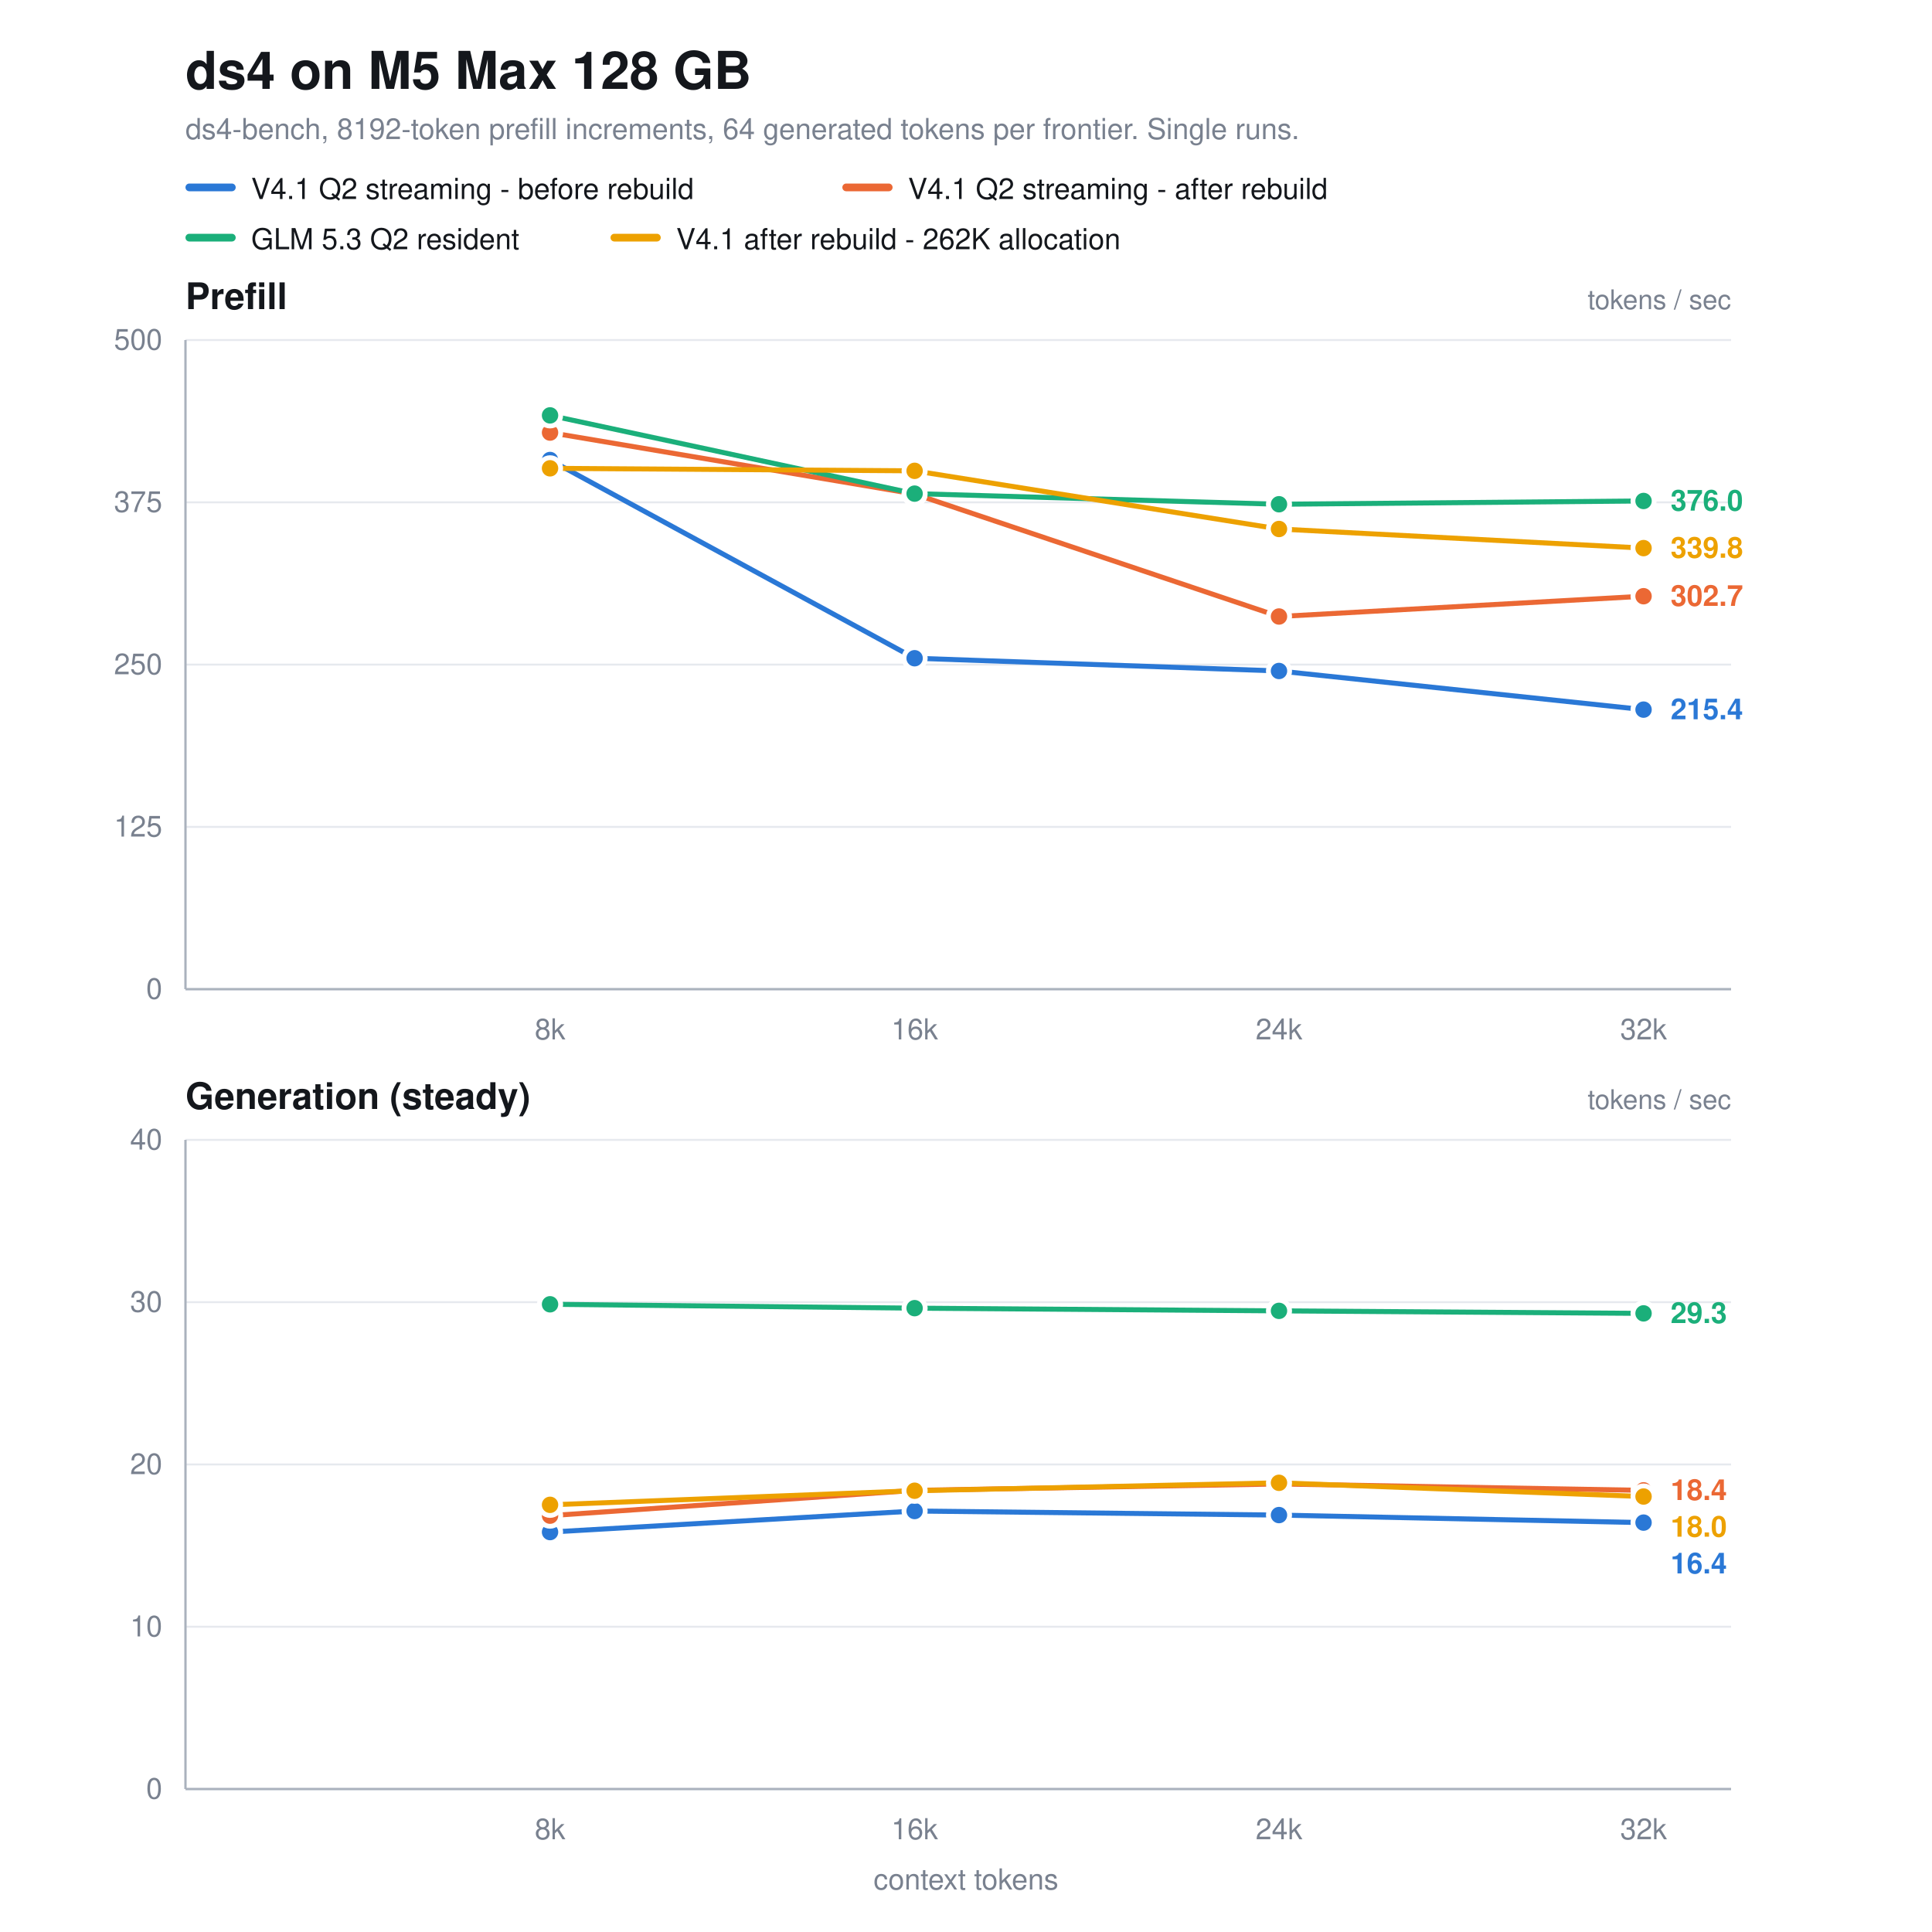
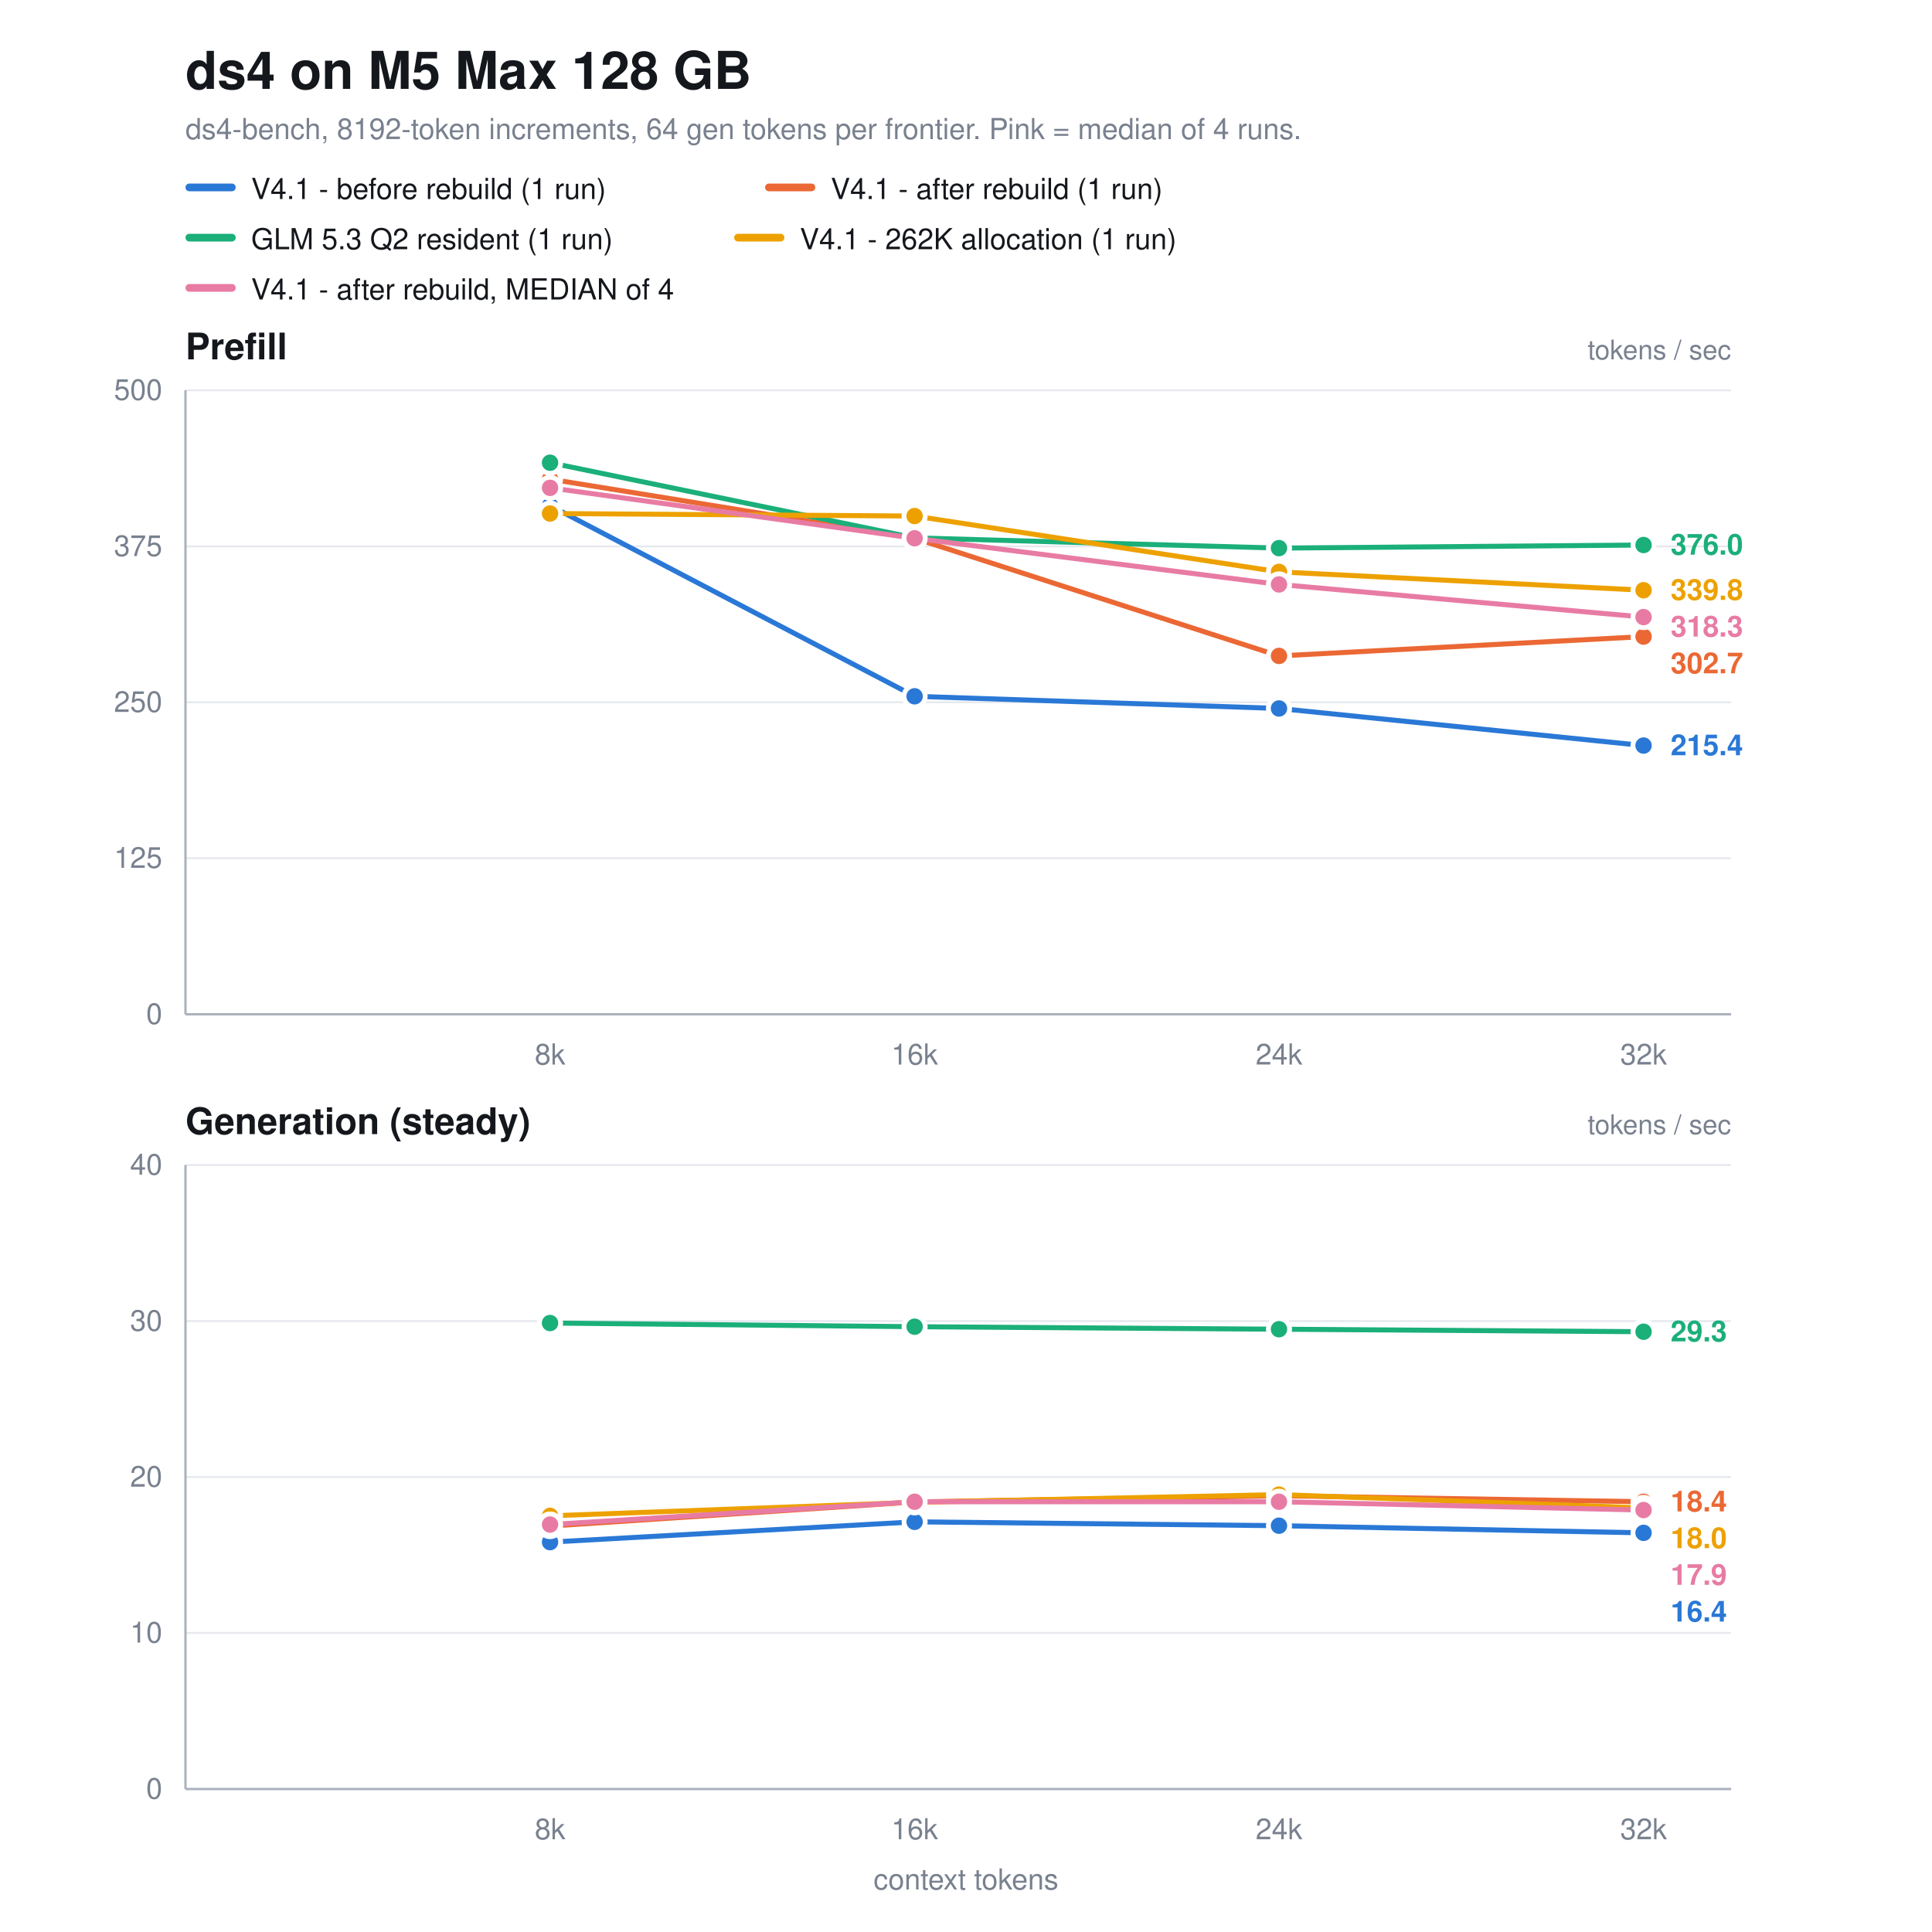
<svg xmlns="http://www.w3.org/2000/svg" width="1000" height="1000" viewBox="0 0 1000 1000" font-family="-apple-system,BlinkMacSystemFont,Segoe UI,Helvetica,Arial,sans-serif">
  <rect width="1000" height="1000" fill="#ffffff" />
  <style>.grid{stroke:#e6e9ee;stroke-width:1}.axis{stroke:#aab2bd;stroke-width:1.2}.tick{fill:#79818f;font-size:15px;font-variant-numeric:tabular-nums}.ptitle{fill:#14171c;font-size:19px;font-weight:650}.punit{fill:#79818f;font-size:14px}.val{font-size:15px;font-weight:650;font-variant-numeric:tabular-nums}.line{fill:none;stroke-width:2.6;stroke-linejoin:round;stroke-linecap:round}.title{fill:#14171c;font-size:27px;font-weight:700}.sub{fill:#79818f;font-size:15px}.leg{fill:#14171c;font-size:15px}</style>
  <text class="title" x="96" y="46">ds4 on M5 Max 128 GB</text>
-   <text class="sub" x="96" y="72">ds4-bench, 8192-token prefill increments, 64 generated tokens per frontier. Single runs.</text>
+   <text class="sub" x="96" y="72">ds4-bench, 8192-token increments, 64 gen tokens per frontier. Pink = median of 4 runs.</text>
  <rect x="96" y="95" width="26" height="4" rx="2" fill="#2a78d6" />
-   <text class="leg" x="130" y="103">V4.1 Q2 streaming - before rebuild</text>
-   <rect x="436" y="95" width="26" height="4" rx="2" fill="#eb6834" />
-   <text class="leg" x="470" y="103">V4.1 Q2 streaming - after rebuild</text>
+   <text class="leg" x="130" y="103">V4.1 - before rebuild (1 run)</text>
+   <rect x="396" y="95" width="26" height="4" rx="2" fill="#eb6834" />
+   <text class="leg" x="430" y="103">V4.1 - after rebuild (1 run)</text>
  <rect x="96" y="121" width="26" height="4" rx="2" fill="#1baf7a" />
-   <text class="leg" x="130" y="129">GLM 5.3 Q2 resident</text>
-   <rect x="316" y="121" width="26" height="4" rx="2" fill="#eda100" />
-   <text class="leg" x="350" y="129">V4.1 after rebuild - 262K allocation</text>
-   <text x="96" y="160" class="ptitle">Prefill</text>
-   <text x="896" y="160" class="punit" text-anchor="end">tokens / sec</text>
-   <line class="grid" x1="96" y1="512.0" x2="896" y2="512.0" />
-   <text class="tick" x="84" y="517.0" text-anchor="end">0</text>
-   <line class="grid" x1="96" y1="428.0" x2="896" y2="428.0" />
-   <text class="tick" x="84" y="433.0" text-anchor="end">125</text>
-   <line class="grid" x1="96" y1="344.0" x2="896" y2="344.0" />
-   <text class="tick" x="84" y="349.0" text-anchor="end">250</text>
-   <line class="grid" x1="96" y1="260.0" x2="896" y2="260.0" />
-   <text class="tick" x="84" y="265.0" text-anchor="end">375</text>
-   <line class="grid" x1="96" y1="176.0" x2="896" y2="176.0" />
-   <text class="tick" x="84" y="181.0" text-anchor="end">500</text>
-   <line class="axis" x1="96" y1="176" x2="96" y2="512.0" />
-   <line class="axis" x1="96" y1="512.0" x2="896" y2="512.0" />
-   <text class="tick" x="284.7" y="538.0" text-anchor="middle">8k</text>
-   <text class="tick" x="473.4" y="538.0" text-anchor="middle">16k</text>
-   <text class="tick" x="662.0" y="538.0" text-anchor="middle">24k</text>
-   <text class="tick" x="850.7" y="538.0" text-anchor="middle">32k</text>
-   <polyline class="line" stroke="#2a78d6" points="284.7,238.1 473.4,340.7 662.0,347.3 850.7,367.3" />
-   <circle cx="284.7" cy="238.1" r="5.5" fill="#2a78d6" stroke="#ffffff" stroke-width="2.5" />
-   <circle cx="473.4" cy="340.7" r="5.5" fill="#2a78d6" stroke="#ffffff" stroke-width="2.5" />
-   <circle cx="662.0" cy="347.3" r="5.5" fill="#2a78d6" stroke="#ffffff" stroke-width="2.5" />
-   <circle cx="850.7" cy="367.3" r="5.5" fill="#2a78d6" stroke="#ffffff" stroke-width="2.5" />
-   <polyline class="line" stroke="#eb6834" points="284.7,223.9 473.4,255.7 662.0,319.1 850.7,308.6" />
-   <circle cx="284.7" cy="223.9" r="5.5" fill="#eb6834" stroke="#ffffff" stroke-width="2.5" />
-   <circle cx="473.4" cy="255.7" r="5.5" fill="#eb6834" stroke="#ffffff" stroke-width="2.5" />
-   <circle cx="662.0" cy="319.1" r="5.5" fill="#eb6834" stroke="#ffffff" stroke-width="2.5" />
-   <circle cx="850.7" cy="308.6" r="5.5" fill="#eb6834" stroke="#ffffff" stroke-width="2.5" />
-   <polyline class="line" stroke="#1baf7a" points="284.7,215.0 473.4,255.5 662.0,261.0 850.7,259.3" />
-   <circle cx="284.7" cy="215.0" r="5.5" fill="#1baf7a" stroke="#ffffff" stroke-width="2.5" />
-   <circle cx="473.4" cy="255.5" r="5.5" fill="#1baf7a" stroke="#ffffff" stroke-width="2.5" />
-   <circle cx="662.0" cy="261.0" r="5.5" fill="#1baf7a" stroke="#ffffff" stroke-width="2.5" />
-   <circle cx="850.7" cy="259.3" r="5.5" fill="#1baf7a" stroke="#ffffff" stroke-width="2.5" />
-   <polyline class="line" stroke="#eda100" points="284.7,242.4 473.4,243.7 662.0,273.8 850.7,283.7" />
-   <circle cx="284.7" cy="242.4" r="5.5" fill="#eda100" stroke="#ffffff" stroke-width="2.5" />
-   <circle cx="473.4" cy="243.7" r="5.5" fill="#eda100" stroke="#ffffff" stroke-width="2.5" />
-   <circle cx="662.0" cy="273.8" r="5.5" fill="#eda100" stroke="#ffffff" stroke-width="2.5" />
-   <circle cx="850.7" cy="283.7" r="5.5" fill="#eda100" stroke="#ffffff" stroke-width="2.5" />
-   <text class="val" x="864.7" y="264.3" fill="#1baf7a">376.0</text>
-   <text class="val" x="864.7" y="288.7" fill="#eda100">339.8</text>
-   <text class="val" x="864.7" y="313.6" fill="#eb6834">302.7</text>
-   <text class="val" x="864.7" y="372.3" fill="#2a78d6">215.4</text>
-   <text x="96" y="574.0" class="ptitle">Generation (steady)</text>
-   <text x="896" y="574.0" class="punit" text-anchor="end">tokens / sec</text>
+   <text class="leg" x="130" y="129">GLM 5.3 Q2 resident (1 run)</text>
+   <rect x="380" y="121" width="26" height="4" rx="2" fill="#eda100" />
+   <text class="leg" x="414" y="129">V4.1 - 262K allocation (1 run)</text>
+   <rect x="96" y="147" width="26" height="4" rx="2" fill="#e87ba4" />
+   <text class="leg" x="130" y="155">V4.1 - after rebuild, MEDIAN of 4</text>
+   <text x="96" y="186" class="ptitle">Prefill</text>
+   <text x="896" y="186" class="punit" text-anchor="end">tokens / sec</text>
+   <line class="grid" x1="96" y1="525.0" x2="896" y2="525.0" />
+   <text class="tick" x="84" y="530.0" text-anchor="end">0</text>
+   <line class="grid" x1="96" y1="444.2" x2="896" y2="444.2" />
+   <text class="tick" x="84" y="449.2" text-anchor="end">125</text>
+   <line class="grid" x1="96" y1="363.5" x2="896" y2="363.5" />
+   <text class="tick" x="84" y="368.5" text-anchor="end">250</text>
+   <line class="grid" x1="96" y1="282.8" x2="896" y2="282.8" />
+   <text class="tick" x="84" y="287.8" text-anchor="end">375</text>
+   <line class="grid" x1="96" y1="202.0" x2="896" y2="202.0" />
+   <text class="tick" x="84" y="207.0" text-anchor="end">500</text>
+   <line class="axis" x1="96" y1="202" x2="96" y2="525.0" />
+   <line class="axis" x1="96" y1="525.0" x2="896" y2="525.0" />
+   <text class="tick" x="284.7" y="551.0" text-anchor="middle">8k</text>
+   <text class="tick" x="473.4" y="551.0" text-anchor="middle">16k</text>
+   <text class="tick" x="662.0" y="551.0" text-anchor="middle">24k</text>
+   <text class="tick" x="850.7" y="551.0" text-anchor="middle">32k</text>
+   <polyline class="line" stroke="#2a78d6" points="284.7,261.7 473.4,360.4 662.0,366.7 850.7,385.9" />
+   <circle cx="284.7" cy="261.7" r="5.5" fill="#2a78d6" stroke="#ffffff" stroke-width="2.5" />
+   <circle cx="473.4" cy="360.4" r="5.5" fill="#2a78d6" stroke="#ffffff" stroke-width="2.5" />
+   <circle cx="662.0" cy="366.7" r="5.5" fill="#2a78d6" stroke="#ffffff" stroke-width="2.5" />
+   <circle cx="850.7" cy="385.9" r="5.5" fill="#2a78d6" stroke="#ffffff" stroke-width="2.5" />
+   <polyline class="line" stroke="#eb6834" points="284.7,248.0 473.4,278.6 662.0,339.5 850.7,329.5" />
+   <circle cx="284.7" cy="248.0" r="5.5" fill="#eb6834" stroke="#ffffff" stroke-width="2.5" />
+   <circle cx="473.4" cy="278.6" r="5.5" fill="#eb6834" stroke="#ffffff" stroke-width="2.5" />
+   <circle cx="662.0" cy="339.5" r="5.5" fill="#eb6834" stroke="#ffffff" stroke-width="2.5" />
+   <circle cx="850.7" cy="329.5" r="5.5" fill="#eb6834" stroke="#ffffff" stroke-width="2.5" />
+   <polyline class="line" stroke="#1baf7a" points="284.7,239.5 473.4,278.4 662.0,283.7 850.7,282.1" />
+   <circle cx="284.7" cy="239.5" r="5.5" fill="#1baf7a" stroke="#ffffff" stroke-width="2.5" />
+   <circle cx="473.4" cy="278.4" r="5.5" fill="#1baf7a" stroke="#ffffff" stroke-width="2.5" />
+   <circle cx="662.0" cy="283.7" r="5.5" fill="#1baf7a" stroke="#ffffff" stroke-width="2.5" />
+   <circle cx="850.7" cy="282.1" r="5.5" fill="#1baf7a" stroke="#ffffff" stroke-width="2.5" />
+   <polyline class="line" stroke="#eda100" points="284.7,265.8 473.4,267.1 662.0,296.0 850.7,305.5" />
+   <circle cx="284.7" cy="265.8" r="5.5" fill="#eda100" stroke="#ffffff" stroke-width="2.5" />
+   <circle cx="473.4" cy="267.1" r="5.5" fill="#eda100" stroke="#ffffff" stroke-width="2.5" />
+   <circle cx="662.0" cy="296.0" r="5.5" fill="#eda100" stroke="#ffffff" stroke-width="2.5" />
+   <circle cx="850.7" cy="305.5" r="5.5" fill="#eda100" stroke="#ffffff" stroke-width="2.5" />
+   <polyline class="line" stroke="#e87ba4" points="284.7,252.5 473.4,278.6 662.0,302.5 850.7,319.4" />
+   <circle cx="284.7" cy="252.5" r="5.5" fill="#e87ba4" stroke="#ffffff" stroke-width="2.5" />
+   <circle cx="473.4" cy="278.6" r="5.5" fill="#e87ba4" stroke="#ffffff" stroke-width="2.5" />
+   <circle cx="662.0" cy="302.5" r="5.5" fill="#e87ba4" stroke="#ffffff" stroke-width="2.5" />
+   <circle cx="850.7" cy="319.4" r="5.5" fill="#e87ba4" stroke="#ffffff" stroke-width="2.5" />
+   <text class="val" x="864.7" y="287.1" fill="#1baf7a">376.0</text>
+   <text class="val" x="864.7" y="310.5" fill="#eda100">339.8</text>
+   <text class="val" x="864.7" y="329.5" fill="#e87ba4">318.3</text>
+   <text class="val" x="864.7" y="348.5" fill="#eb6834">302.7</text>
+   <text class="val" x="864.7" y="390.9" fill="#2a78d6">215.4</text>
+   <text x="96" y="587.0" class="ptitle">Generation (steady)</text>
+   <text x="896" y="587.0" class="punit" text-anchor="end">tokens / sec</text>
  <line class="grid" x1="96" y1="926.0" x2="896" y2="926.0" />
  <text class="tick" x="84" y="931.0" text-anchor="end">0</text>
-   <line class="grid" x1="96" y1="842.0" x2="896" y2="842.0" />
-   <text class="tick" x="84" y="847.0" text-anchor="end">10</text>
-   <line class="grid" x1="96" y1="758.0" x2="896" y2="758.0" />
-   <text class="tick" x="84" y="763.0" text-anchor="end">20</text>
-   <line class="grid" x1="96" y1="674.0" x2="896" y2="674.0" />
-   <text class="tick" x="84" y="679.0" text-anchor="end">30</text>
-   <line class="grid" x1="96" y1="590.0" x2="896" y2="590.0" />
-   <text class="tick" x="84" y="595.0" text-anchor="end">40</text>
-   <line class="axis" x1="96" y1="590.0" x2="96" y2="926.0" />
+   <line class="grid" x1="96" y1="845.2" x2="896" y2="845.2" />
+   <text class="tick" x="84" y="850.2" text-anchor="end">10</text>
+   <line class="grid" x1="96" y1="764.5" x2="896" y2="764.5" />
+   <text class="tick" x="84" y="769.5" text-anchor="end">20</text>
+   <line class="grid" x1="96" y1="683.8" x2="896" y2="683.8" />
+   <text class="tick" x="84" y="688.8" text-anchor="end">30</text>
+   <line class="grid" x1="96" y1="603.0" x2="896" y2="603.0" />
+   <text class="tick" x="84" y="608.0" text-anchor="end">40</text>
+   <line class="axis" x1="96" y1="603.0" x2="96" y2="926.0" />
  <line class="axis" x1="96" y1="926.0" x2="896" y2="926.0" />
  <text class="tick" x="284.7" y="952.0" text-anchor="middle">8k</text>
  <text class="tick" x="473.4" y="952.0" text-anchor="middle">16k</text>
  <text class="tick" x="662.0" y="952.0" text-anchor="middle">24k</text>
  <text class="tick" x="850.7" y="952.0" text-anchor="middle">32k</text>
-   <polyline class="line" stroke="#2a78d6" points="284.7,793.0 473.4,782.1 662.0,784.2 850.7,788.1" />
-   <circle cx="284.7" cy="793.0" r="5.5" fill="#2a78d6" stroke="#ffffff" stroke-width="2.5" />
-   <circle cx="473.4" cy="782.1" r="5.5" fill="#2a78d6" stroke="#ffffff" stroke-width="2.5" />
-   <circle cx="662.0" cy="784.2" r="5.5" fill="#2a78d6" stroke="#ffffff" stroke-width="2.5" />
-   <circle cx="850.7" cy="788.1" r="5.5" fill="#2a78d6" stroke="#ffffff" stroke-width="2.5" />
-   <polyline class="line" stroke="#eb6834" points="284.7,784.5 473.4,771.4 662.0,768.1 850.7,771.4" />
-   <circle cx="284.7" cy="784.5" r="5.5" fill="#eb6834" stroke="#ffffff" stroke-width="2.5" />
-   <circle cx="473.4" cy="771.4" r="5.5" fill="#eb6834" stroke="#ffffff" stroke-width="2.5" />
-   <circle cx="662.0" cy="768.1" r="5.5" fill="#eb6834" stroke="#ffffff" stroke-width="2.5" />
-   <circle cx="850.7" cy="771.4" r="5.5" fill="#eb6834" stroke="#ffffff" stroke-width="2.5" />
-   <polyline class="line" stroke="#1baf7a" points="284.7,675.1 473.4,677.1 662.0,678.5 850.7,679.8" />
-   <circle cx="284.7" cy="675.1" r="5.5" fill="#1baf7a" stroke="#ffffff" stroke-width="2.5" />
-   <circle cx="473.4" cy="677.1" r="5.5" fill="#1baf7a" stroke="#ffffff" stroke-width="2.5" />
-   <circle cx="662.0" cy="678.5" r="5.5" fill="#1baf7a" stroke="#ffffff" stroke-width="2.5" />
-   <circle cx="850.7" cy="679.8" r="5.5" fill="#1baf7a" stroke="#ffffff" stroke-width="2.5" />
-   <polyline class="line" stroke="#eda100" points="284.7,778.9 473.4,771.6 662.0,767.5 850.7,774.6" />
-   <circle cx="284.7" cy="778.9" r="5.5" fill="#eda100" stroke="#ffffff" stroke-width="2.5" />
-   <circle cx="473.4" cy="771.6" r="5.5" fill="#eda100" stroke="#ffffff" stroke-width="2.5" />
-   <circle cx="662.0" cy="767.5" r="5.5" fill="#eda100" stroke="#ffffff" stroke-width="2.5" />
-   <circle cx="850.7" cy="774.6" r="5.5" fill="#eda100" stroke="#ffffff" stroke-width="2.5" />
-   <text class="val" x="864.7" y="684.8" fill="#1baf7a">29.3</text>
-   <text class="val" x="864.7" y="776.4" fill="#eb6834">18.4</text>
-   <text class="val" x="864.7" y="795.4" fill="#eda100">18.0</text>
-   <text class="val" x="864.7" y="814.4" fill="#2a78d6">16.4</text>
+   <polyline class="line" stroke="#2a78d6" points="284.7,798.2 473.4,787.7 662.0,789.7 850.7,793.4" />
+   <circle cx="284.7" cy="798.2" r="5.5" fill="#2a78d6" stroke="#ffffff" stroke-width="2.5" />
+   <circle cx="473.4" cy="787.7" r="5.5" fill="#2a78d6" stroke="#ffffff" stroke-width="2.5" />
+   <circle cx="662.0" cy="789.7" r="5.5" fill="#2a78d6" stroke="#ffffff" stroke-width="2.5" />
+   <circle cx="850.7" cy="793.4" r="5.5" fill="#2a78d6" stroke="#ffffff" stroke-width="2.5" />
+   <polyline class="line" stroke="#eb6834" points="284.7,789.9 473.4,777.4 662.0,774.2 850.7,777.3" />
+   <circle cx="284.7" cy="789.9" r="5.5" fill="#eb6834" stroke="#ffffff" stroke-width="2.5" />
+   <circle cx="473.4" cy="777.4" r="5.5" fill="#eb6834" stroke="#ffffff" stroke-width="2.5" />
+   <circle cx="662.0" cy="774.2" r="5.5" fill="#eb6834" stroke="#ffffff" stroke-width="2.5" />
+   <circle cx="850.7" cy="777.3" r="5.5" fill="#eb6834" stroke="#ffffff" stroke-width="2.5" />
+   <polyline class="line" stroke="#1baf7a" points="284.7,684.8 473.4,686.7 662.0,688.0 850.7,689.3" />
+   <circle cx="284.7" cy="684.8" r="5.5" fill="#1baf7a" stroke="#ffffff" stroke-width="2.5" />
+   <circle cx="473.4" cy="686.7" r="5.5" fill="#1baf7a" stroke="#ffffff" stroke-width="2.5" />
+   <circle cx="662.0" cy="688.0" r="5.5" fill="#1baf7a" stroke="#ffffff" stroke-width="2.5" />
+   <circle cx="850.7" cy="689.3" r="5.5" fill="#1baf7a" stroke="#ffffff" stroke-width="2.5" />
+   <polyline class="line" stroke="#eda100" points="284.7,784.6 473.4,777.6 662.0,773.6 850.7,780.5" />
+   <circle cx="284.7" cy="784.6" r="5.5" fill="#eda100" stroke="#ffffff" stroke-width="2.5" />
+   <circle cx="473.4" cy="777.6" r="5.5" fill="#eda100" stroke="#ffffff" stroke-width="2.5" />
+   <circle cx="662.0" cy="773.6" r="5.5" fill="#eda100" stroke="#ffffff" stroke-width="2.5" />
+   <circle cx="850.7" cy="780.5" r="5.5" fill="#eda100" stroke="#ffffff" stroke-width="2.5" />
+   <polyline class="line" stroke="#e87ba4" points="284.7,789.1 473.4,777.3 662.0,777.3 850.7,781.6" />
+   <circle cx="284.7" cy="789.1" r="5.5" fill="#e87ba4" stroke="#ffffff" stroke-width="2.5" />
+   <circle cx="473.4" cy="777.3" r="5.5" fill="#e87ba4" stroke="#ffffff" stroke-width="2.5" />
+   <circle cx="662.0" cy="777.3" r="5.5" fill="#e87ba4" stroke="#ffffff" stroke-width="2.5" />
+   <circle cx="850.7" cy="781.6" r="5.5" fill="#e87ba4" stroke="#ffffff" stroke-width="2.5" />
+   <text class="val" x="864.7" y="694.3" fill="#1baf7a">29.3</text>
+   <text class="val" x="864.7" y="782.3" fill="#eb6834">18.4</text>
+   <text class="val" x="864.7" y="801.3" fill="#eda100">18.0</text>
+   <text class="val" x="864.7" y="820.3" fill="#e87ba4">17.9</text>
+   <text class="val" x="864.7" y="839.3" fill="#2a78d6">16.4</text>
  <text class="sub" x="500" y="978" text-anchor="middle">context tokens</text>
</svg>
